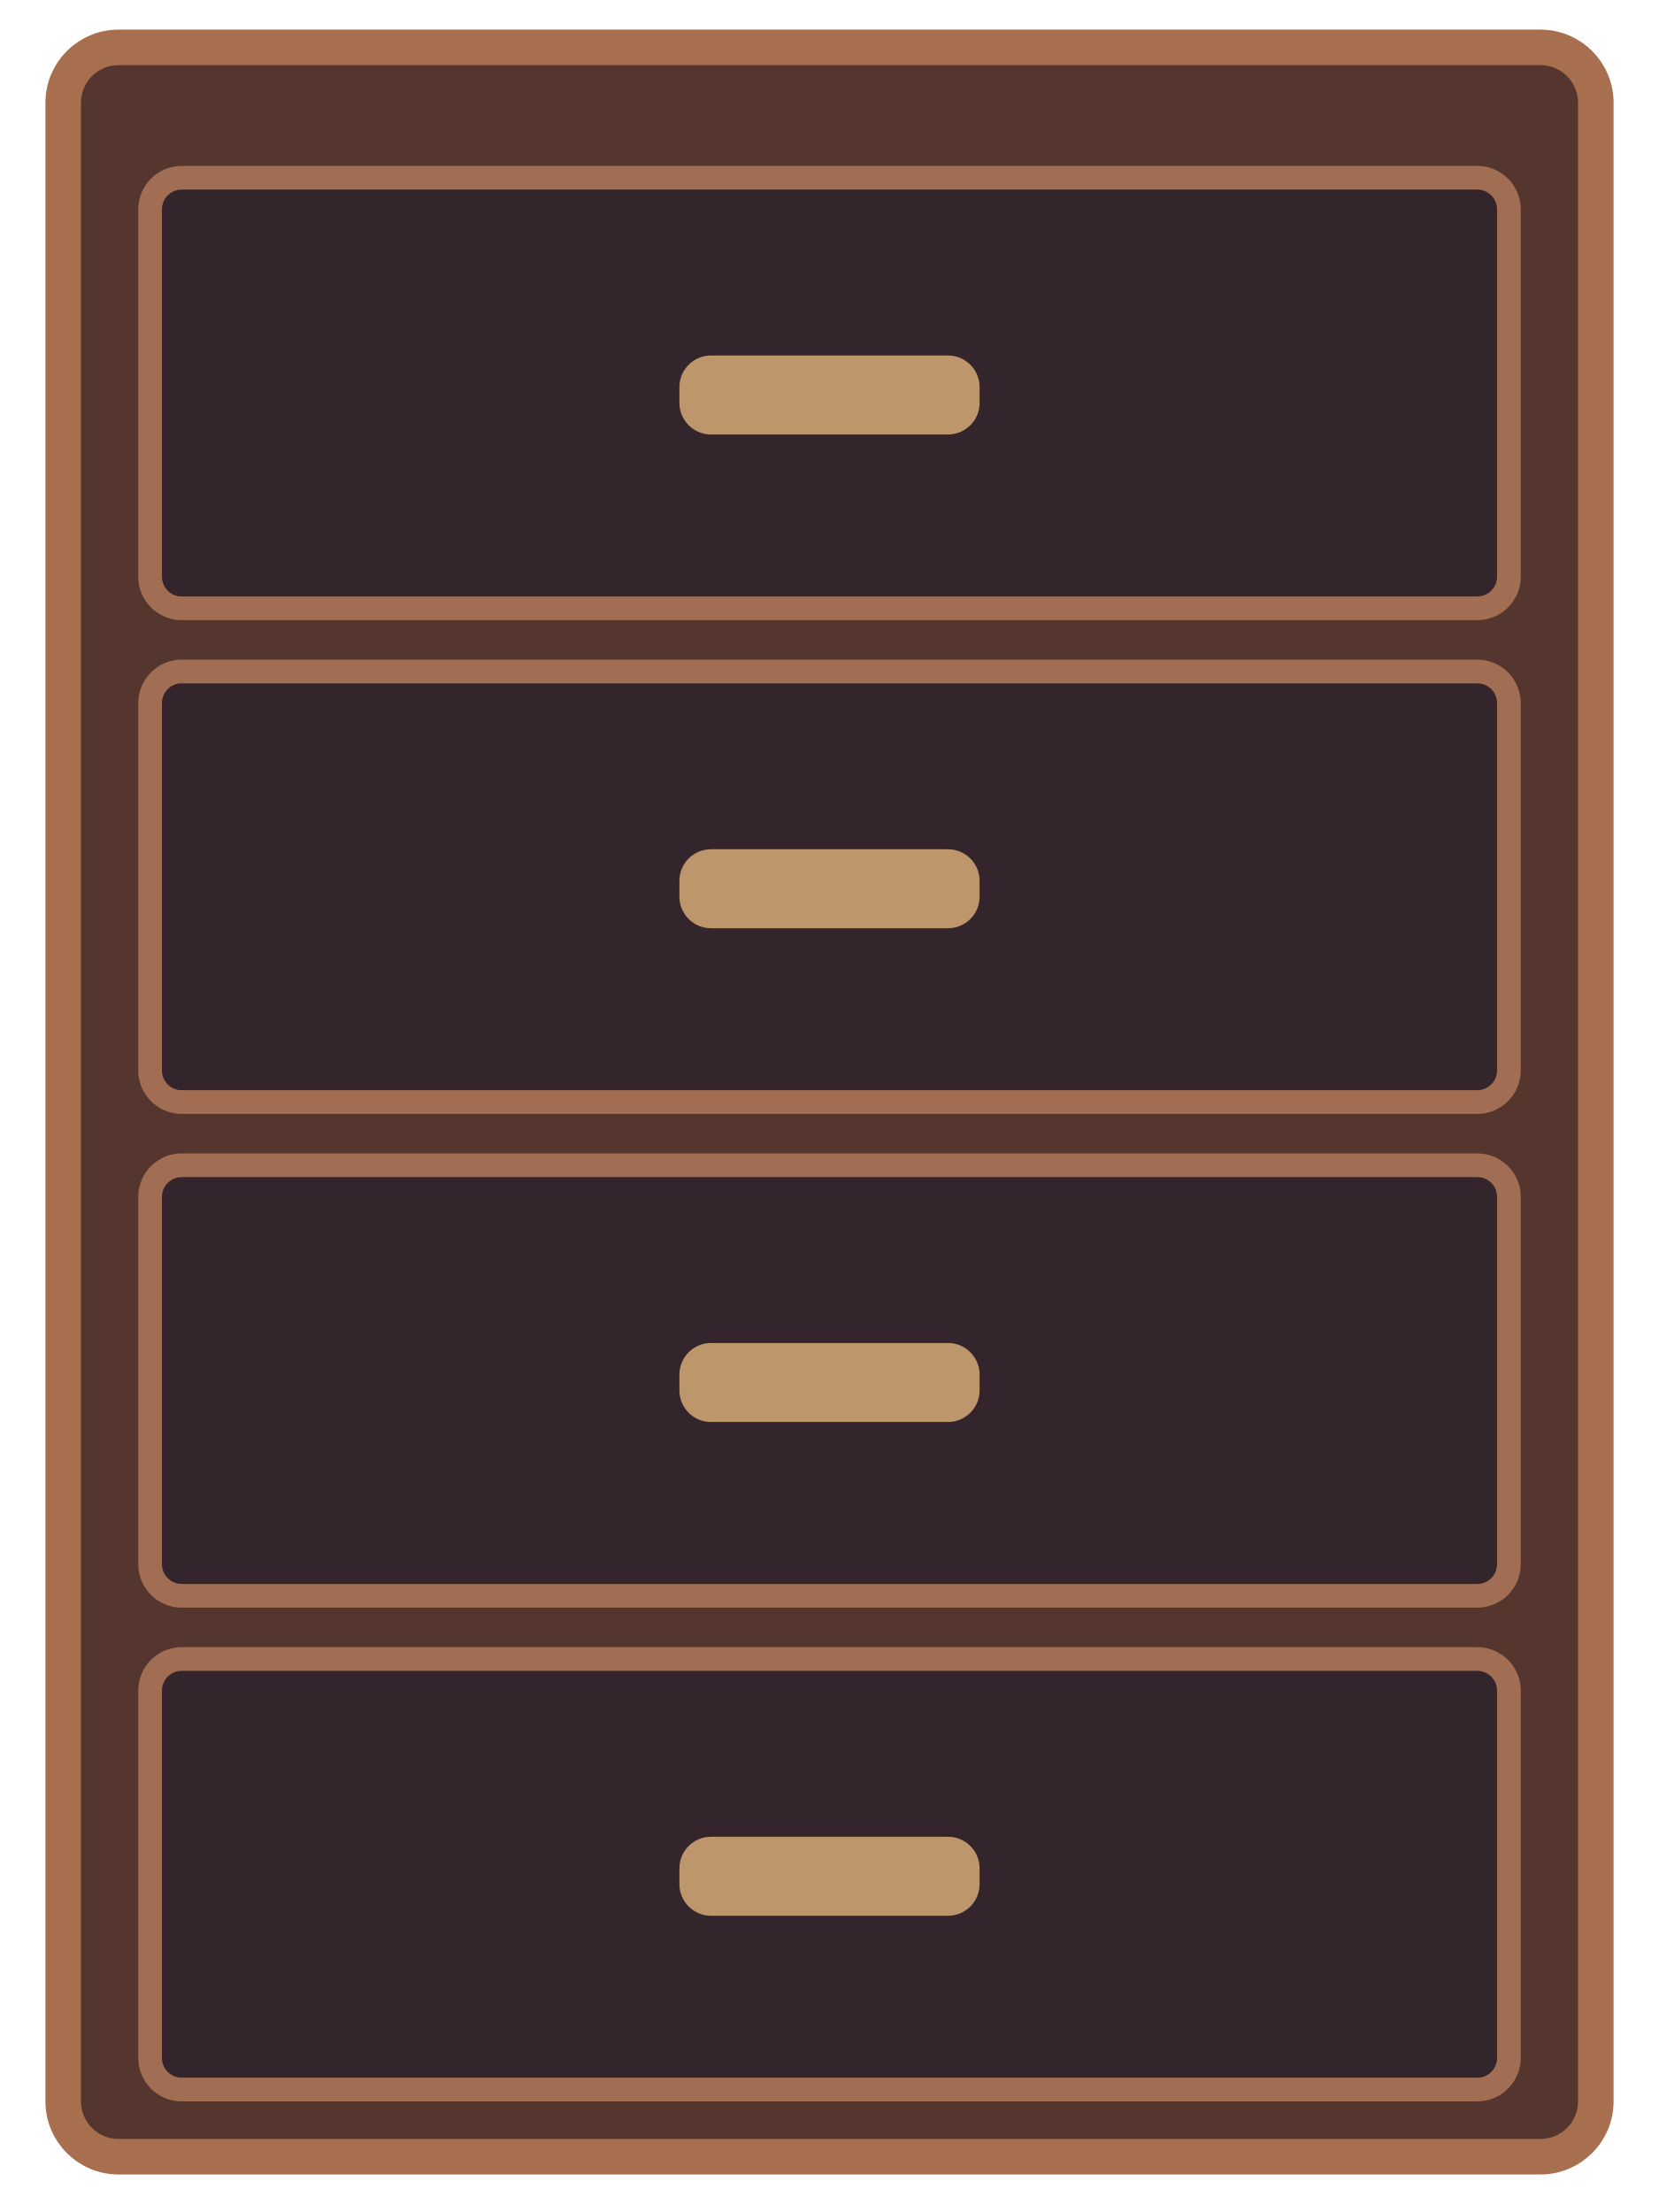
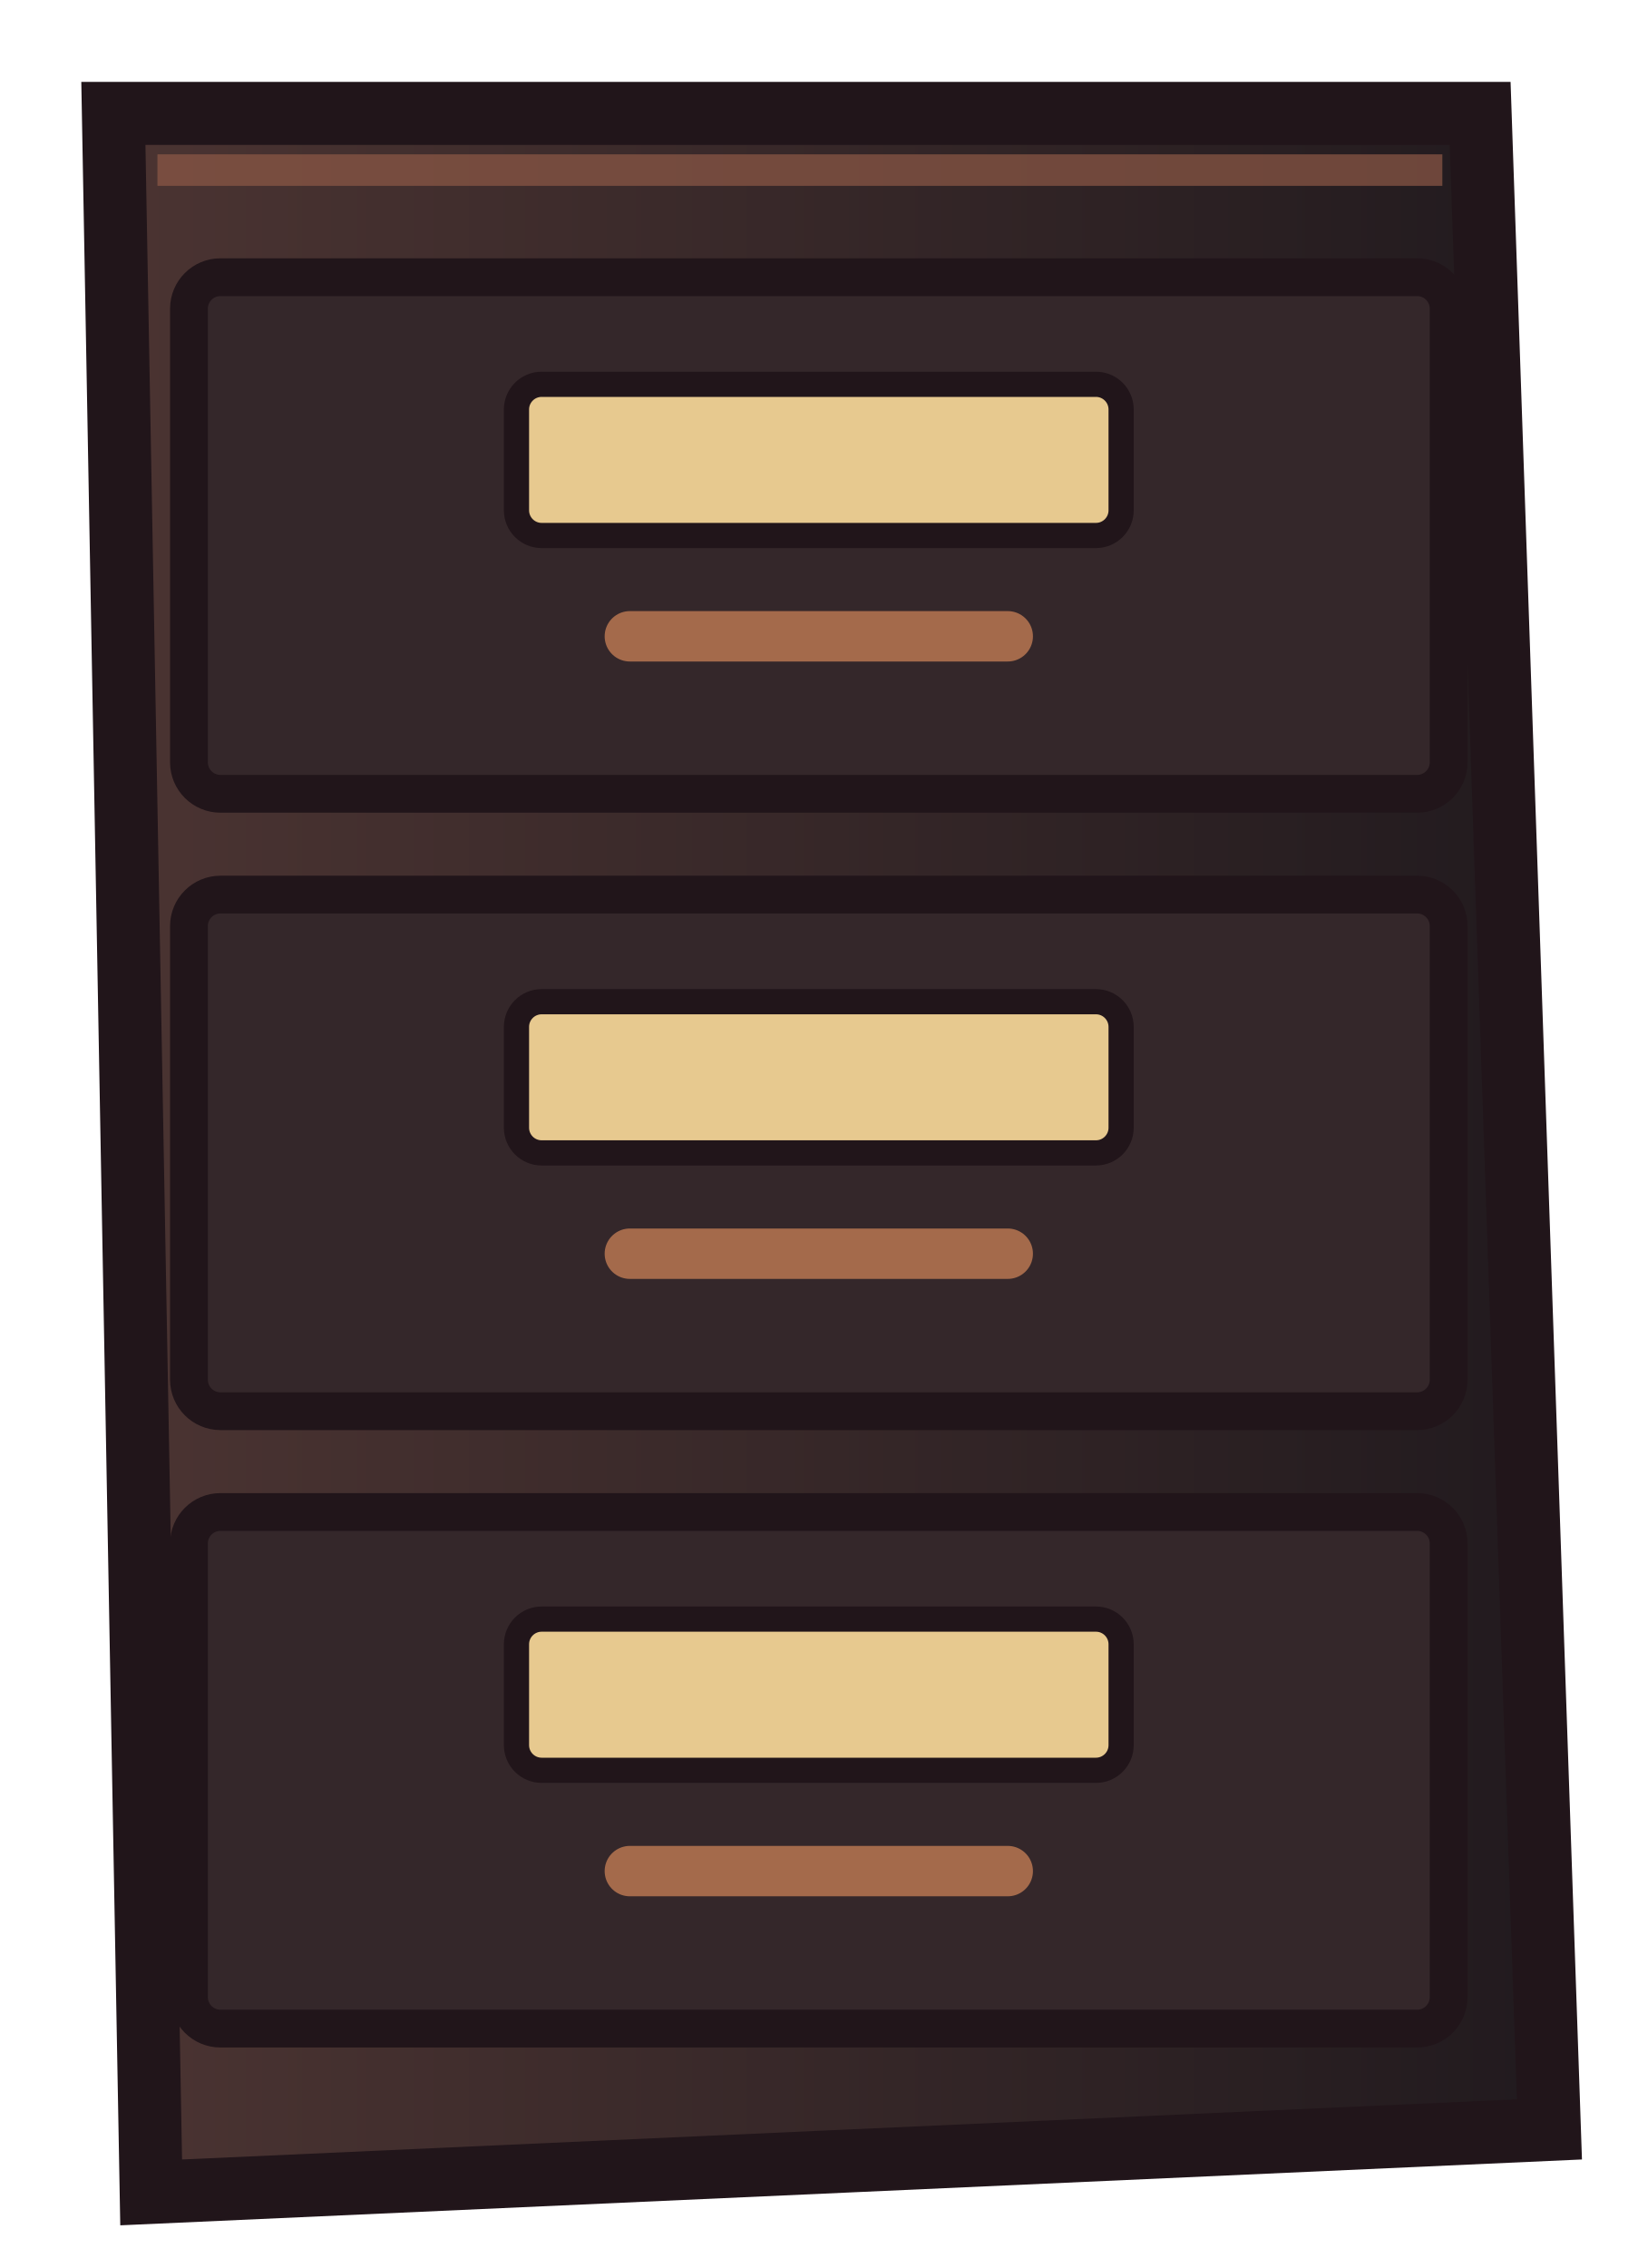
- <svg xmlns="http://www.w3.org/2000/svg" viewBox="0 0 420 560" width="420" height="560">
-   <rect x="16" y="12" width="388" height="534" rx="14" fill="#54362e" stroke="#a76f4e" stroke-width="9" />
-   <g fill="#34242b" stroke="#a16e53" stroke-width="6">
-     <rect x="38" y="45" width="344" height="109" rx="8" />
-     <rect x="38" y="170" width="344" height="109" rx="8" />
-     <rect x="38" y="295" width="344" height="109" rx="8" />
-     <rect x="38" y="420" width="344" height="109" rx="8" />
-   </g>
-   <g fill="#bd966b">
-     <rect x="172" y="90" width="76" height="20" rx="8" />
-     <rect x="172" y="215" width="76" height="20" rx="8" />
-     <rect x="172" y="340" width="76" height="20" rx="8" />
-     <rect x="172" y="465" width="76" height="20" rx="8" />
-   </g>
+ <svg xmlns="http://www.w3.org/2000/svg" width="260" height="360" viewBox="0 0 260 360">
+   <defs>
+     <linearGradient id="cab" x1="0" y1="0" x2="1" y2="0">
+       <stop offset="0" stop-color="#4b3432" />
+       <stop offset="1" stop-color="#211a1e" />
+     </linearGradient>
+   </defs>
+   <path d="M18 18 H235 L246 338 24 348Z" fill="url(#cab)" stroke="#21151a" stroke-width="10" />
+   <rect x="30" y="44" width="200" height="82" rx="5" fill="#34272a" stroke="#21151a" stroke-width="6" />
+   <rect x="82" y="61" width="96" height="24" rx="4" fill="#e7c98f" stroke="#21151a" stroke-width="4" />
+   <path d="M100 101 H160" stroke="#a46a4b" stroke-width="8" stroke-linecap="round" />
+   <rect x="30" y="142" width="200" height="82" rx="5" fill="#34272a" stroke="#21151a" stroke-width="6" />
+   <rect x="82" y="159" width="96" height="24" rx="4" fill="#e7c98f" stroke="#21151a" stroke-width="4" />
+   <path d="M100 199 H160" stroke="#a46a4b" stroke-width="8" stroke-linecap="round" />
+   <rect x="30" y="240" width="200" height="82" rx="5" fill="#34272a" stroke="#21151a" stroke-width="6" />
+   <rect x="82" y="257" width="96" height="24" rx="4" fill="#e7c98f" stroke="#21151a" stroke-width="4" />
+   <path d="M100 297 H160" stroke="#a46a4b" stroke-width="8" stroke-linecap="round" />
+   <path d="M25 27 H229" stroke="#8d5946" stroke-width="5" opacity=".7" />
</svg>
